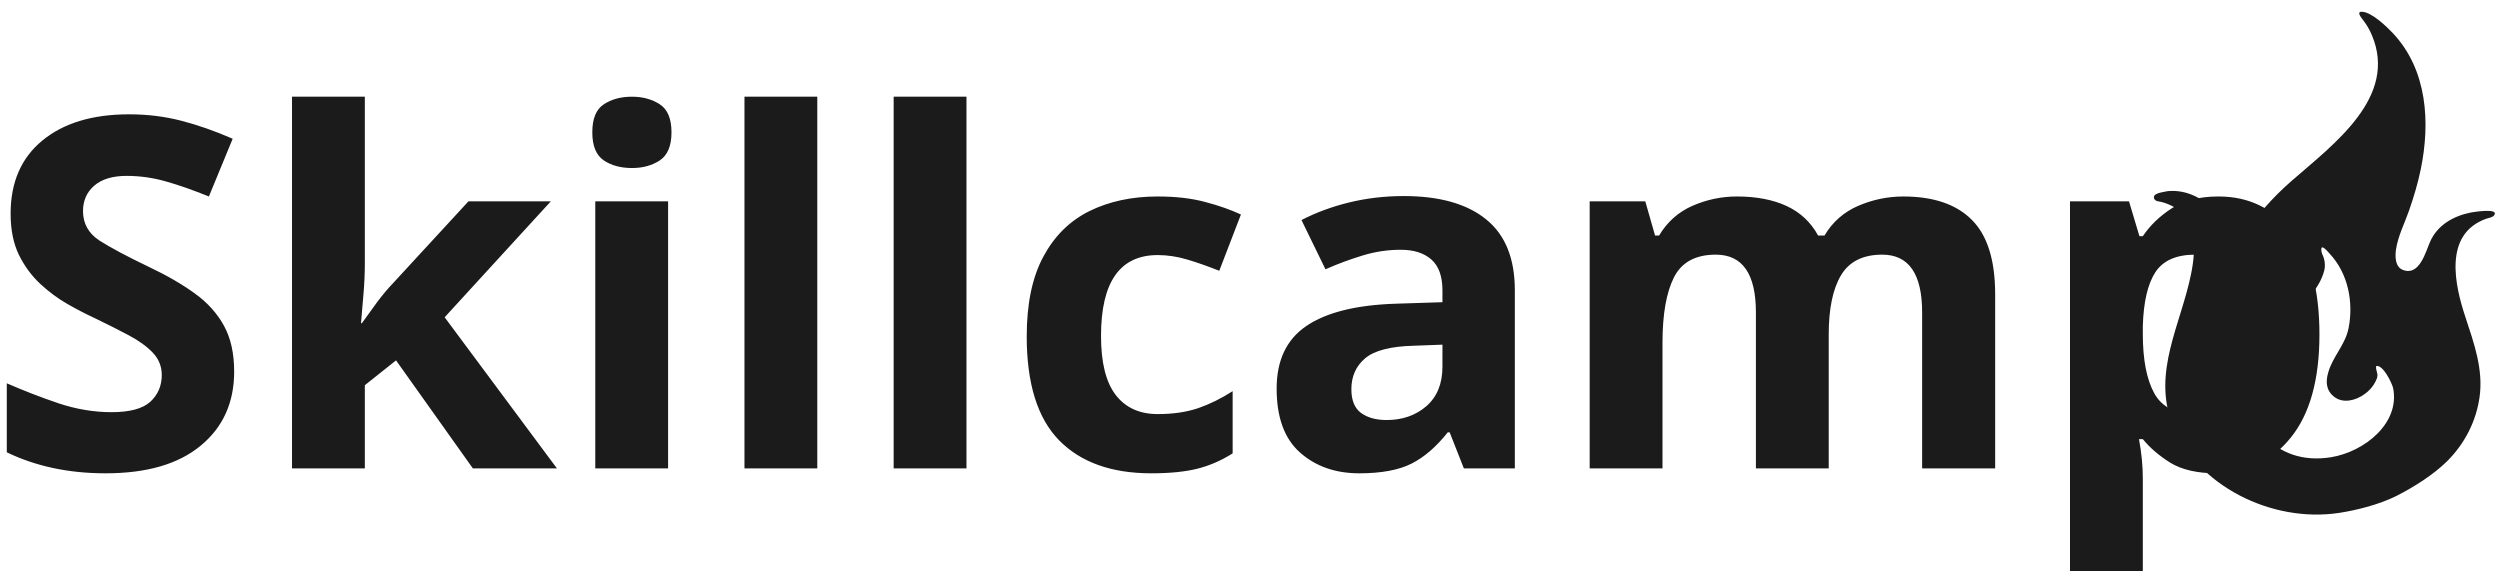
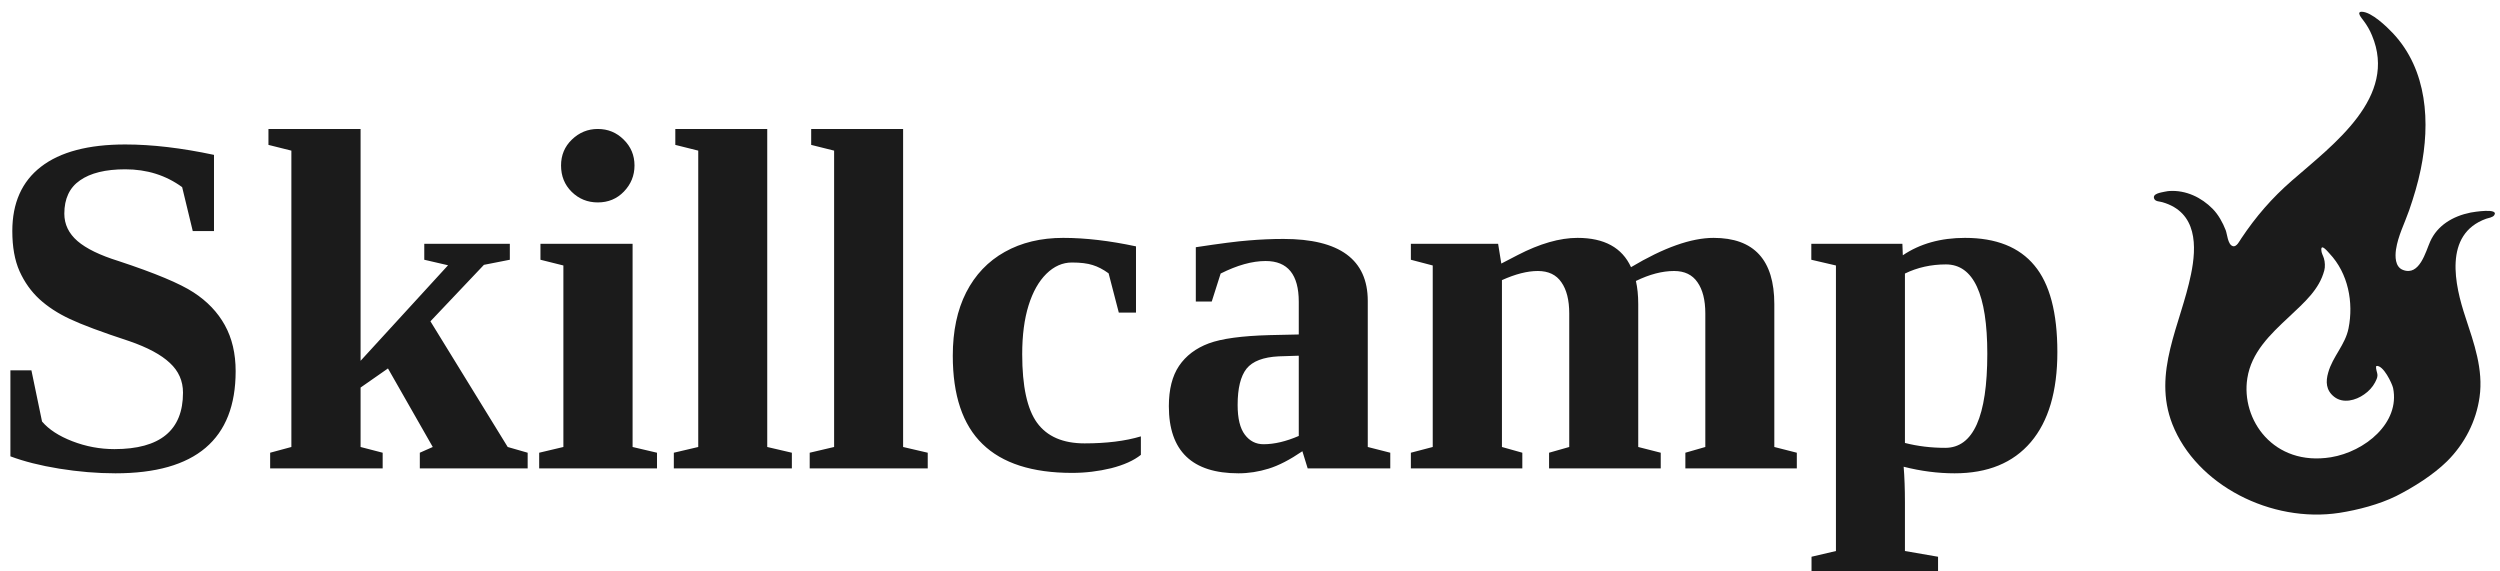
<svg xmlns="http://www.w3.org/2000/svg" width="100%" height="100%" viewBox="0 0 184 42" version="1.1" xml:space="preserve" style="fill-rule:evenodd;clip-rule:evenodd;stroke-linejoin:round;stroke-miterlimit:1.414;">
  <g id="logo">
-     <text x="-1.155px" y="34.478px" style="font-family:'NunitoSans-SemiBold', 'Nunito Sans';font-weight:600;font-size:36px;fill:#1b1b1b;">Skillcamp</text>
+     <text x="-1.155px" y="34.478px" style="font-family:'NunitoSans-SemiBold', 'Nunito Sans' 'Avenir', 'Helvetica';font-weight:600;font-size:36px;fill:#1b1b1b;">Skillcamp</text>
    <path id="flame" d="M178.862,17.776c-0.326,0.72 -0.775,2.57 -2.006,2.09c-0.59,-0.222 -0.581,-1.01 -0.511,-1.499c0.15,-1.011 0.634,-1.927 0.968,-2.887c0.343,-0.994 0.642,-1.987 0.854,-3.016c0.703,-3.401 0.51,-7.316 -2.068,-10.04c-0.44,-0.463 -1.54,-1.534 -2.261,-1.559c-0.449,-0.009 -0.009,0.479 0.114,0.651c0.256,0.334 0.467,0.702 0.625,1.088c1.909,4.54 -2.798,7.993 -5.886,10.683c-1.487,1.294 -2.666,2.664 -3.73,4.258c-0.114,0.154 -0.343,0.677 -0.642,0.565c-0.361,-0.128 -0.396,-0.891 -0.51,-1.173c-0.212,-0.549 -0.537,-1.14 -0.959,-1.568c-0.819,-0.831 -1.954,-1.388 -3.185,-1.311c-0.044,0 -0.176,0.017 -0.343,0.051c-0.256,0.06 -0.95,0.137 -0.766,0.532c0.097,0.197 0.387,0.179 0.59,0.239c2.595,0.737 2.533,3.273 2.111,5.312c-0.756,3.71 -2.859,7.214 -1.372,11.026c1.768,4.489 7.284,7.299 12.299,6.528c1.364,-0.214 2.938,-0.625 4.17,-1.234c1.302,-0.659 2.728,-1.559 3.748,-2.561c1.311,-1.302 2.147,-2.964 2.393,-4.721c0.29,-2.039 -0.405,-3.958 -1.038,-5.885c-0.774,-2.322 -1.654,-6.109 1.531,-7.248c0.158,-0.051 0.466,-0.094 0.58,-0.248c0.405,-0.566 -1.539,-0.24 -1.724,-0.206c-1.32,0.265 -2.455,0.951 -2.982,2.133Zm-4.857,11.25c0.334,-0.231 0.615,-0.531 0.8,-0.882c0.079,-0.154 0.176,-0.343 0.176,-0.514c0,-0.231 -0.15,-0.463 -0.088,-0.694c0.519,-0.094 1.17,1.302 1.24,1.628c0.519,2.561 -2.075,4.677 -4.573,5.089c-4.221,0.685 -6.64,-2.759 -6.156,-5.818c0.299,-1.901 1.671,-3.212 3.069,-4.514c1.152,-1.088 2.225,-2.014 2.595,-3.419c0.07,-0.248 0.052,-0.634 -0.027,-0.882c-0.061,-0.214 -0.193,-0.403 -0.193,-0.634c-0.018,-0.48 0.484,0.146 0.598,0.266c1.389,1.465 1.785,3.615 1.407,5.508c-0.238,1.217 -1.17,2.082 -1.495,3.256c-0.194,0.659 -0.176,1.31 0.44,1.79c0.659,0.514 1.583,0.266 2.207,-0.18Z" style="fill:#1b1b1b;fill-rule:nonzero;" />
  </g>
</svg>
